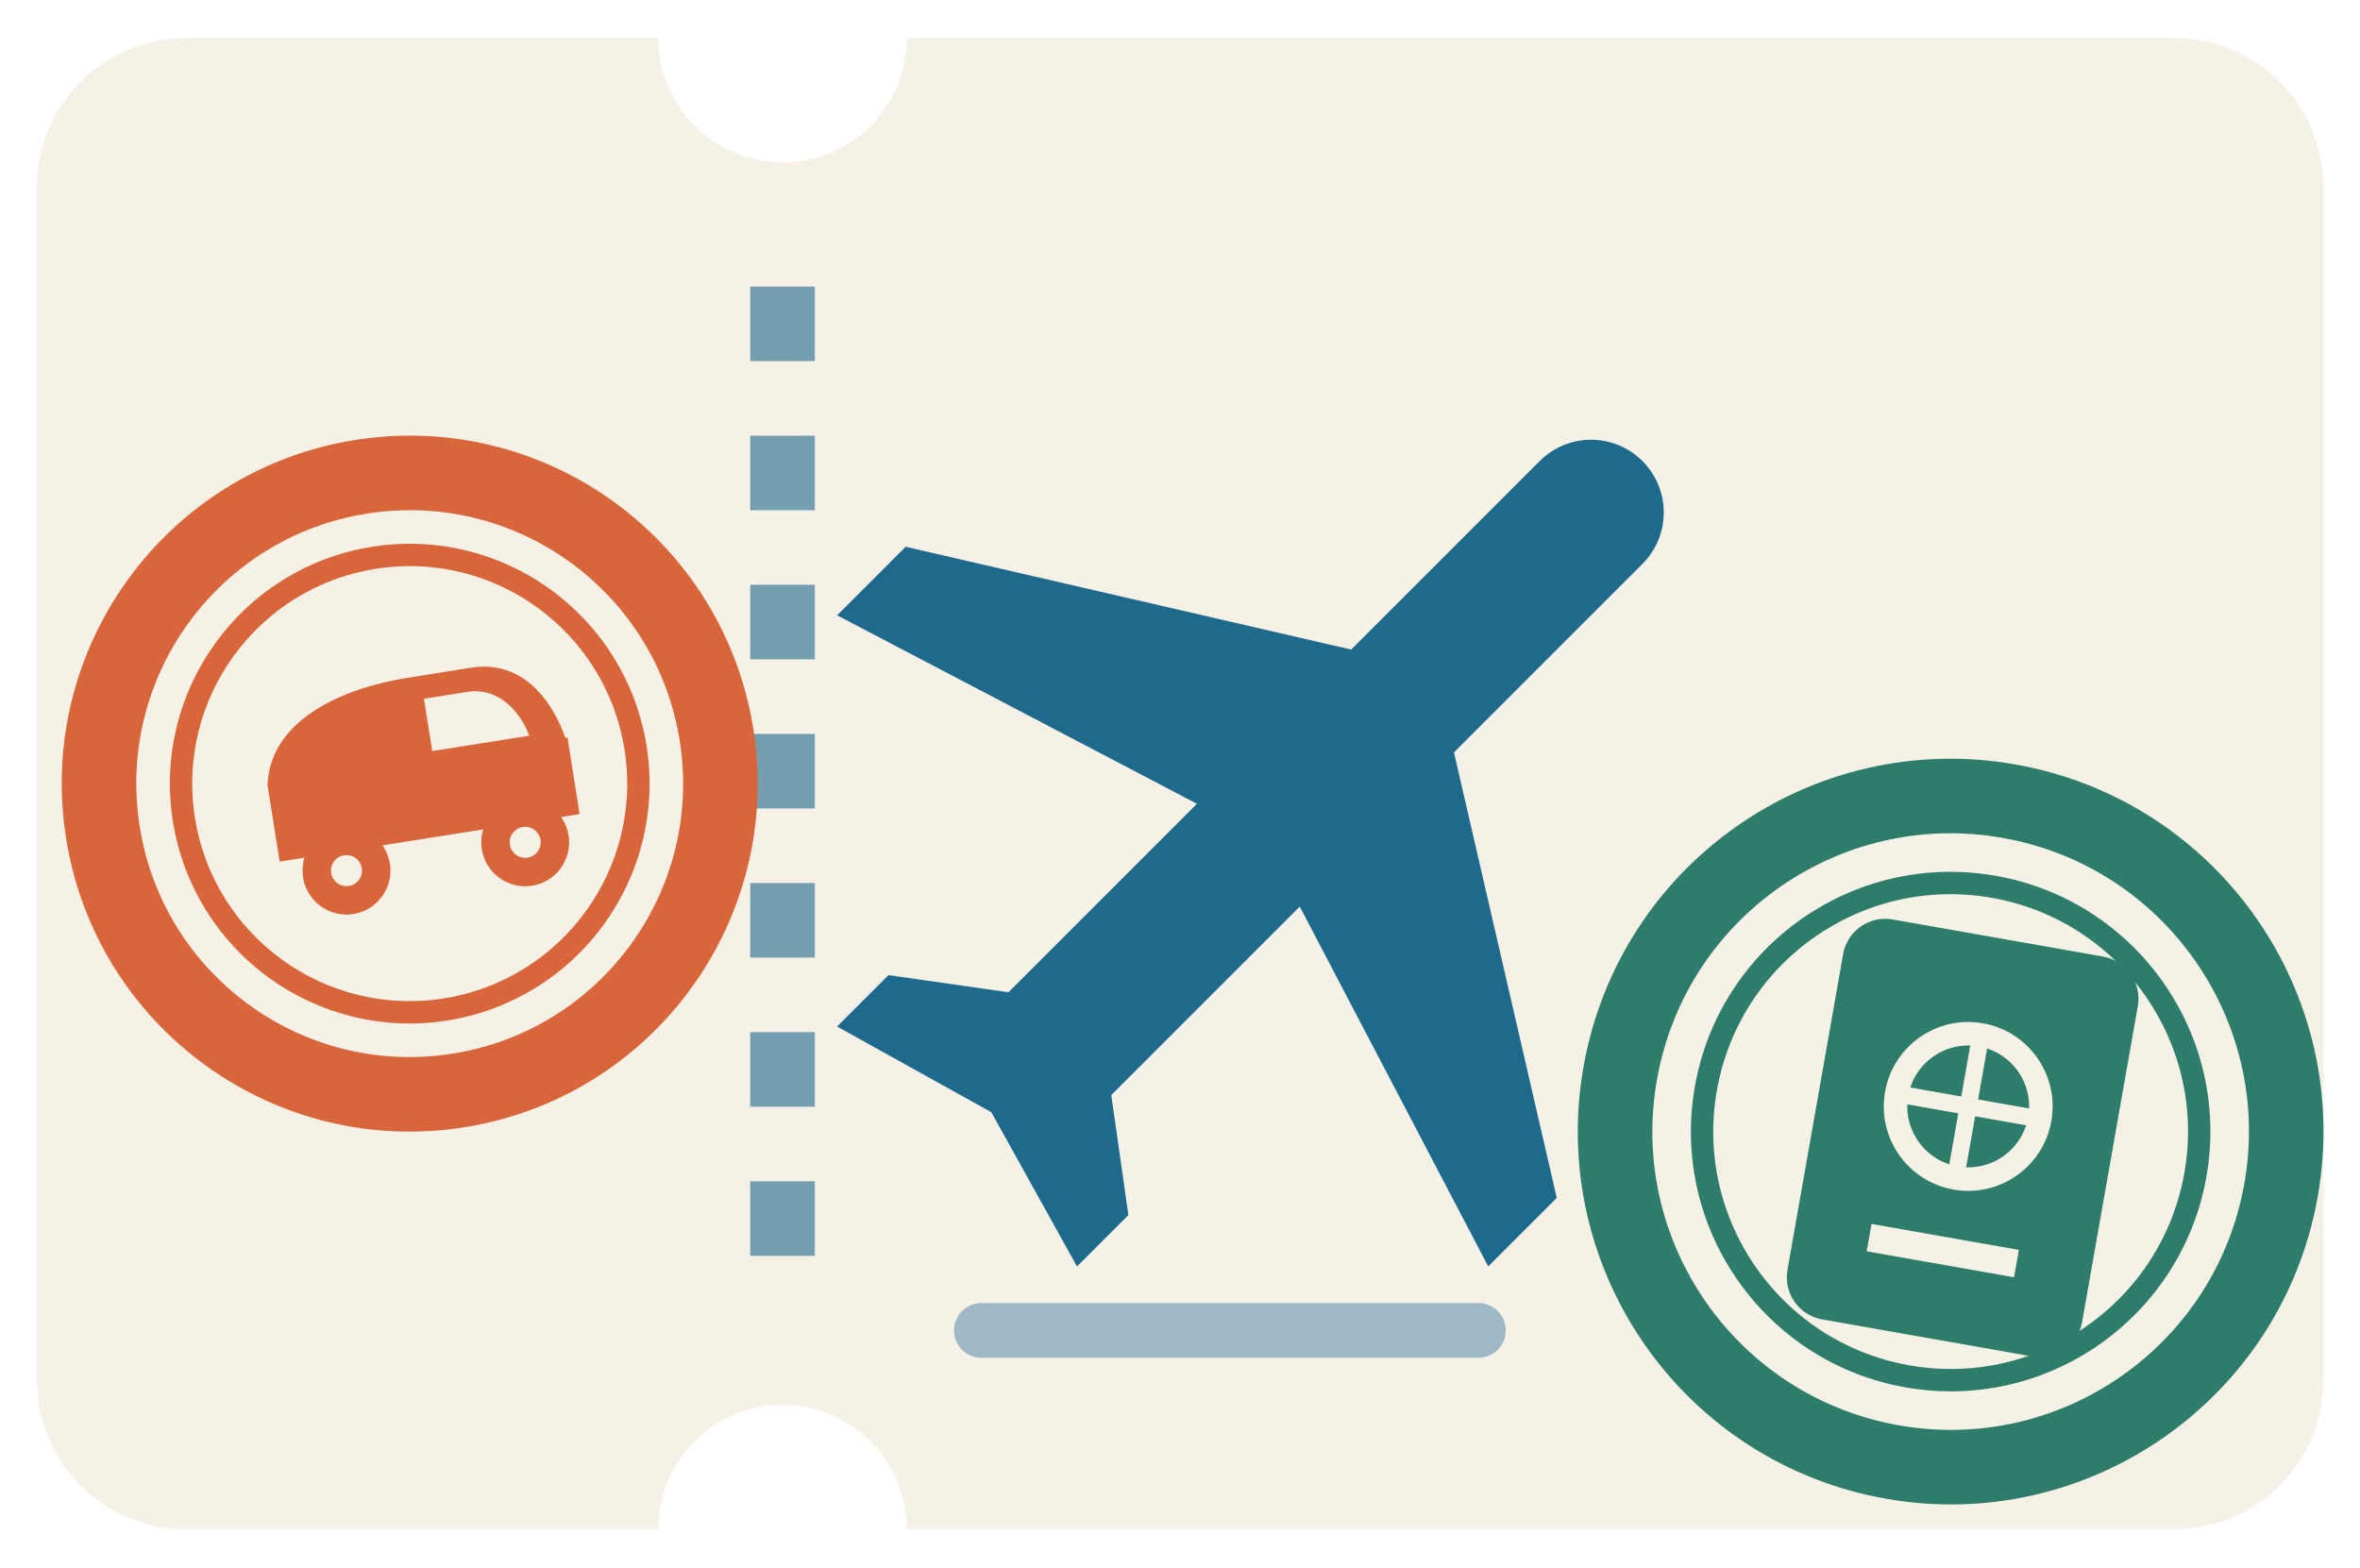
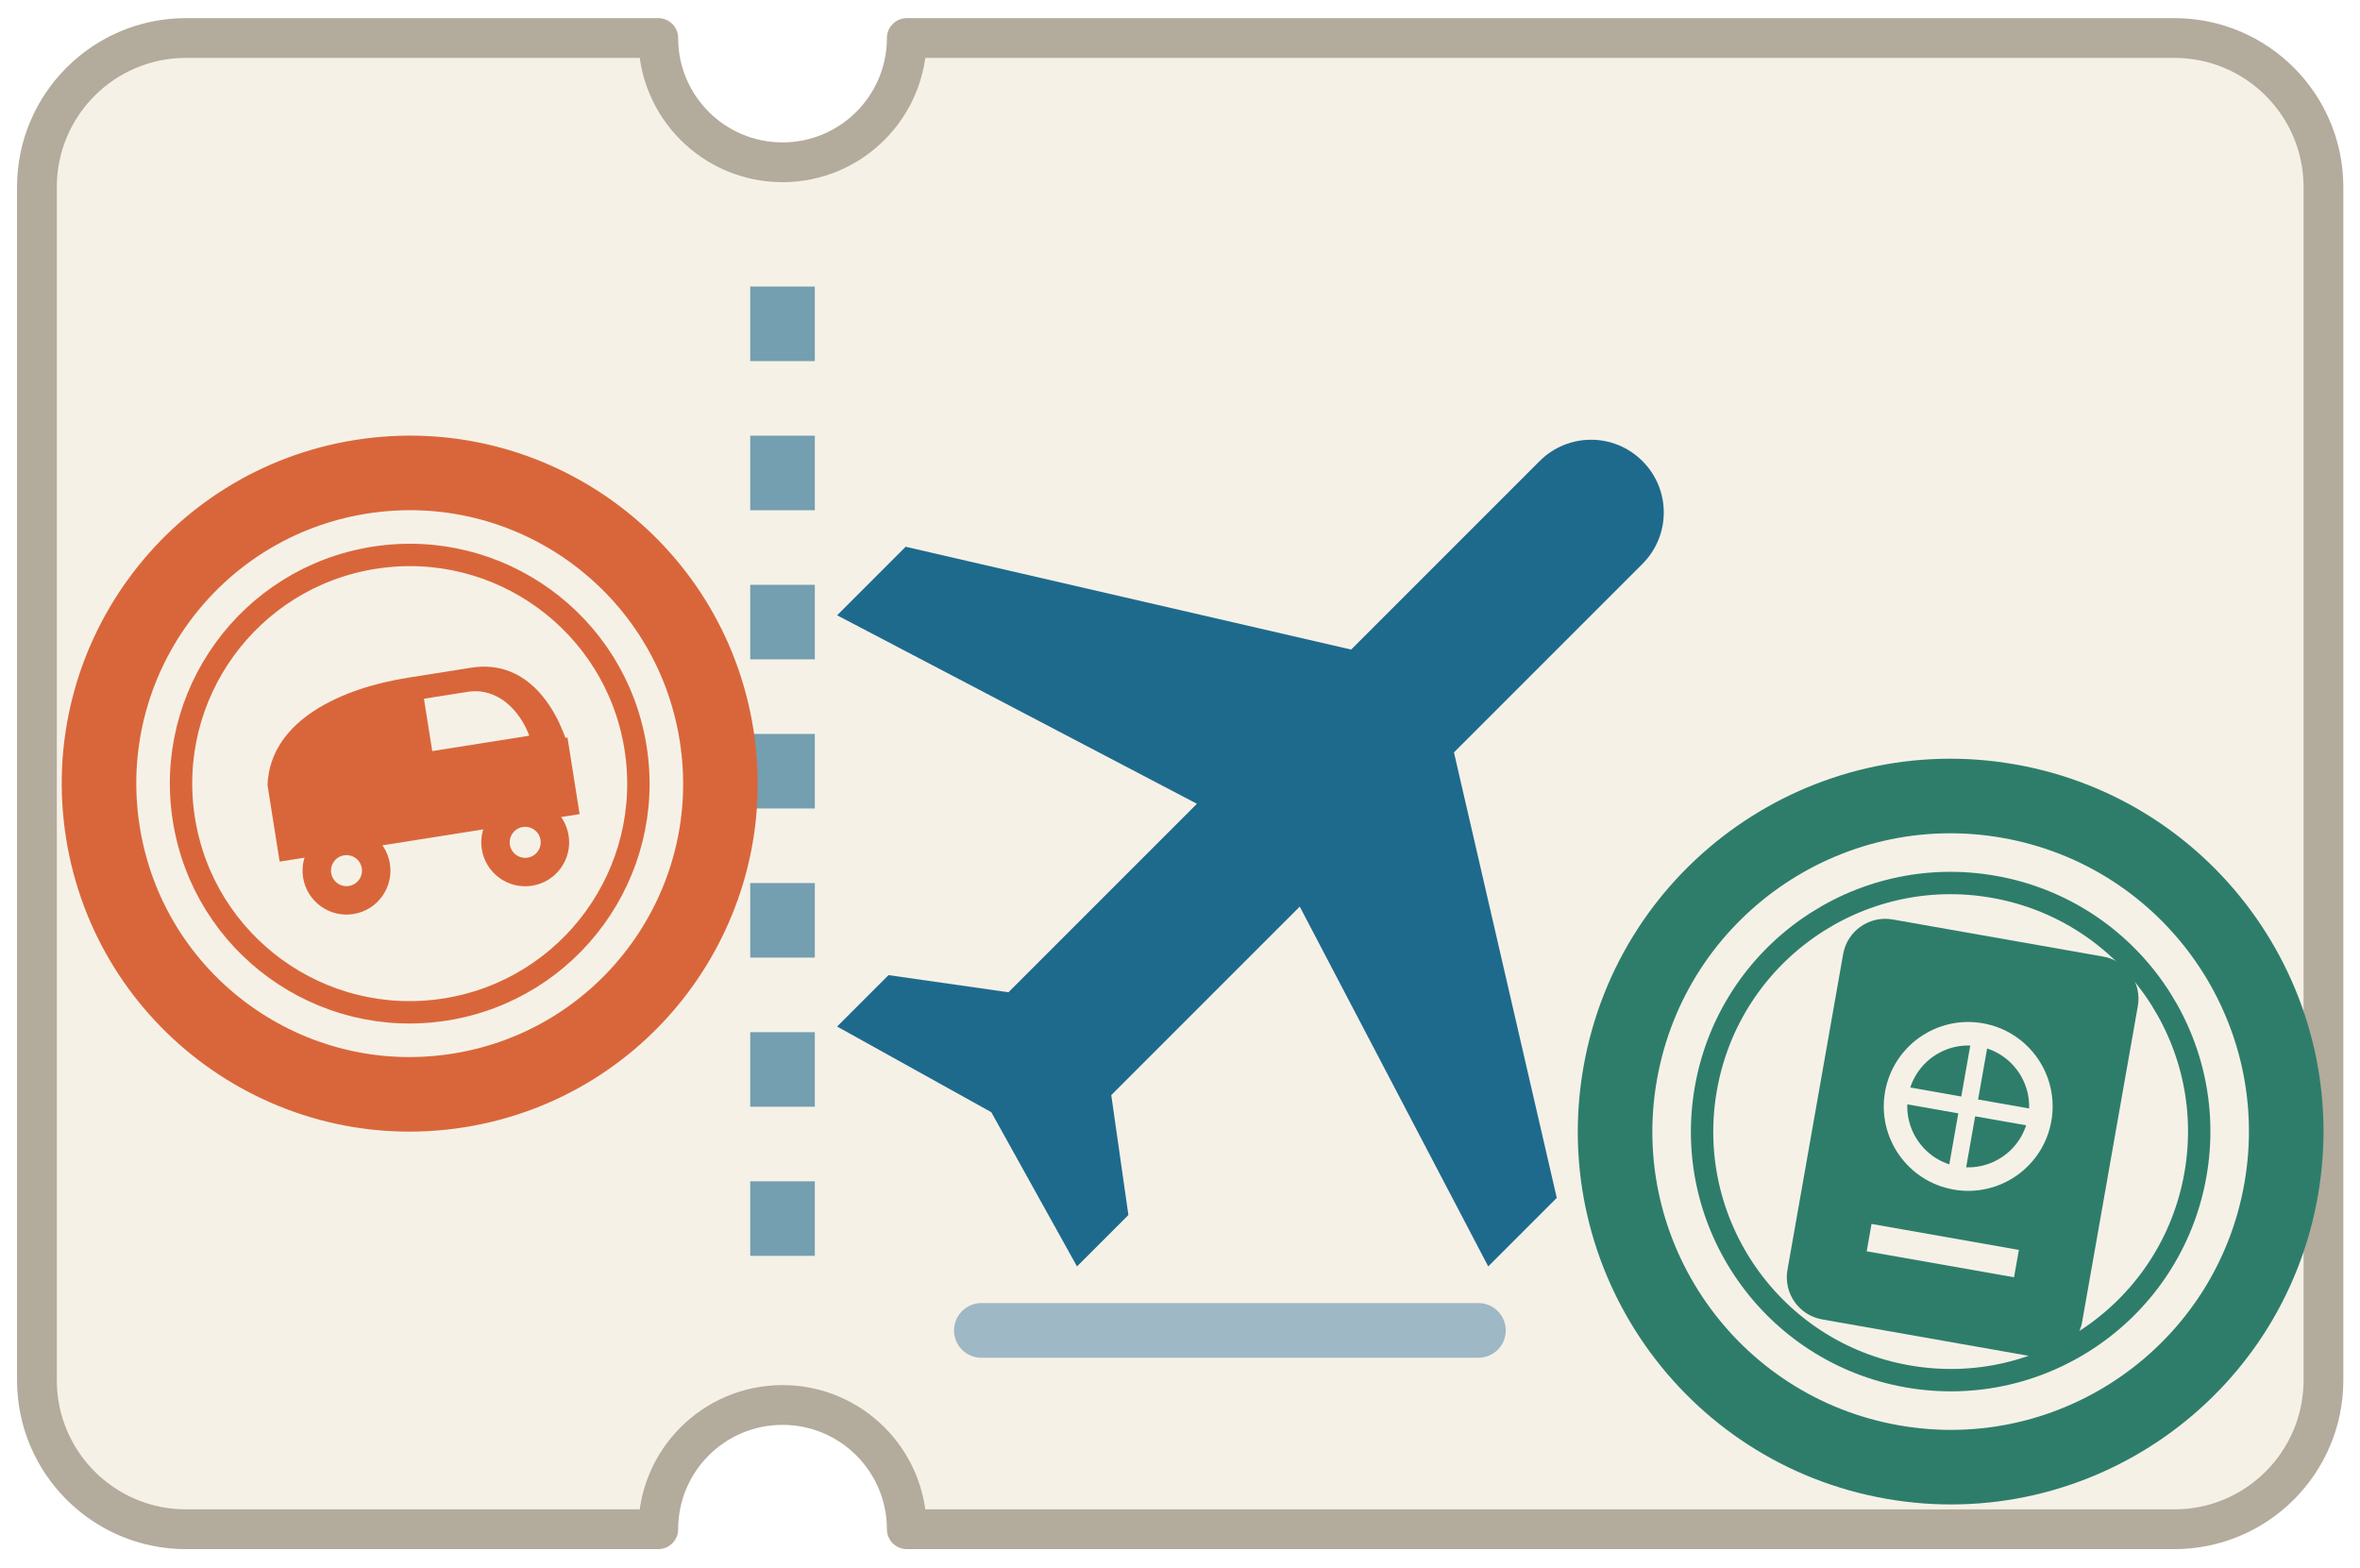
<svg xmlns="http://www.w3.org/2000/svg" viewBox="21.72 32.56 64.55 42.88" width="646" height="429">
  <g transform="translate(0.0 0.0) translate(54.0 54.0) scale(0.68 0.68) translate(-54.0 -54.0)">
-     <path d="M14,24H33A5,5 0 0 0 43,24H94A6,6 0 0 1 100,30V78A6,6 0 0 1 94,84H43A5,5 0 0 0 33,84H14A6,6 0 0 1 8,78V30A6,6 0 0 1 14,24Z" fill="#F6F1E7" />
+     <path d="M14,24H33A5,5 0 0 0 43,24H94A6,6 0 0 1 100,30V78A6,6 0 0 1 94,84H43A5,5 0 0 0 33,84H14A6,6 0 0 1 8,78V30A6,6 0 0 1 14,24Z" fill="#F6F1E7" stroke="#B3AB9B" stroke-width="1.6" stroke-linejoin="round" />
    <path d="M36.7,34h2.6v3h-2.6zM36.7,40h2.6v3h-2.6zM36.7,46h2.6v3h-2.6zM36.7,52h2.6v3h-2.6zM36.7,58h2.6v3h-2.6zM36.7,64h2.6v3h-2.6zM36.7,70h2.6v3h-2.6z" fill="#1E6A8D" fill-opacity="0.6" />
    <g transform="translate(0.0 0.0) translate(23.0 54.0) rotate(-9.0) scale(1.0 1.0) translate(-23.0 -54.0)">
      <path d="M10.5,54a12.5,12.5 0 1 0 25.0,0a12.5,12.5 0 1 0 -25.0,0" fill="none" stroke="#D9663A" stroke-width="3" />
      <path d="M13.8,54a9.2,9.2 0 1 0 18.4,0a9.2,9.2 0 1 0 -18.4,0" fill="none" stroke="#D9663A" stroke-width="0.9" />
      <g transform="translate(16.3 49.0) translate(0.0 0.0) scale(0.52 0.52) translate(-0.0 -0.0)">
        <path d="M2,8C3,3 9,1.5 14,1.5H19C23,1.5 25,5 25.5,9H2Z M2,8h23.5v6H2z" fill="#D9663A" />
        <path d="M15,3.3H18.4C20.8,3.3 22.2,5.4 22.6,7.4H15Z" fill="#F6F1E7" />
        <path d="M3.6,15.5a3.4,3.4 0 1 0 6.8,0a3.4,3.4 0 1 0 -6.8,0M17.6,15.5a3.4,3.4 0 1 0 6.8,0a3.4,3.4 0 1 0 -6.8,0" fill="#D9663A" />
        <path d="M5.8,15.5a1.2,1.2 0 1 0 2.4,0a1.2,1.2 0 1 0 -2.4,0M19.8,15.5a1.2,1.2 0 1 0 2.4,0a1.2,1.2 0 1 0 -2.4,0" fill="#F6F1E7" />
      </g>
    </g>
    <g transform="translate(47.5 43.5) translate(12.0 12.0) rotate(45.0) scale(1.95 1.95) translate(-12.0 -12.0)">
      <path d="M21,16v-2l-8,-5V3.5C13,2.67 12.33,2 11.5,2S10,2.67 10,3.5V9l-8,5v2l8,-2.5V19l-2,1.5V22l3.5,-1 3.5,1v-1.5L13,19v-5.5l8,2.5z" fill="#1E6A8D" />
    </g>
    <path d="M46,76H66" fill="none" stroke="#9FB8C6" stroke-width="2.2" stroke-linecap="round" />
    <g transform="translate(0.0 0.0) translate(85.0 68.0) rotate(10.0) scale(1.0 1.0) translate(-85.0 -68.0)">
      <path d="M71.5,68a13.5,13.5 0 1 0 27.0,0a13.5,13.5 0 1 0 -27.0,0" fill="none" stroke="#2E7D6B" stroke-width="3" />
      <path d="M75,68a10,10 0 1 0 20,0a10,10 0 1 0 -20,0" fill="none" stroke="#2E7D6B" stroke-width="0.9" />
      <g transform="translate(79.5 60.0) translate(0.0 0.0) scale(0.86 0.86) translate(-0.0 -0.0)">
        <path d="M2,0h10a2,2 0 0 1 2,2v15a2,2 0 0 1 -2,2h-10a2,2 0 0 1 -2,-2v-15a2,2 0 0 1 2,-2z" fill="#2E7D6B" />
        <path d="M3.6,8a3.4,3.4 0 1 0 6.8,0a3.4,3.4 0 1 0 -6.8,0" fill="none" stroke="#F6F1E7" stroke-width="1.1" />
        <path d="M3.6,8h6.8M7,4.6v6.8" fill="none" stroke="#F6F1E7" stroke-width="0.8" />
        <path d="M3.5,14.2h7v1.3h-7z" fill="#F6F1E7" />
      </g>
    </g>
  </g>
</svg>
